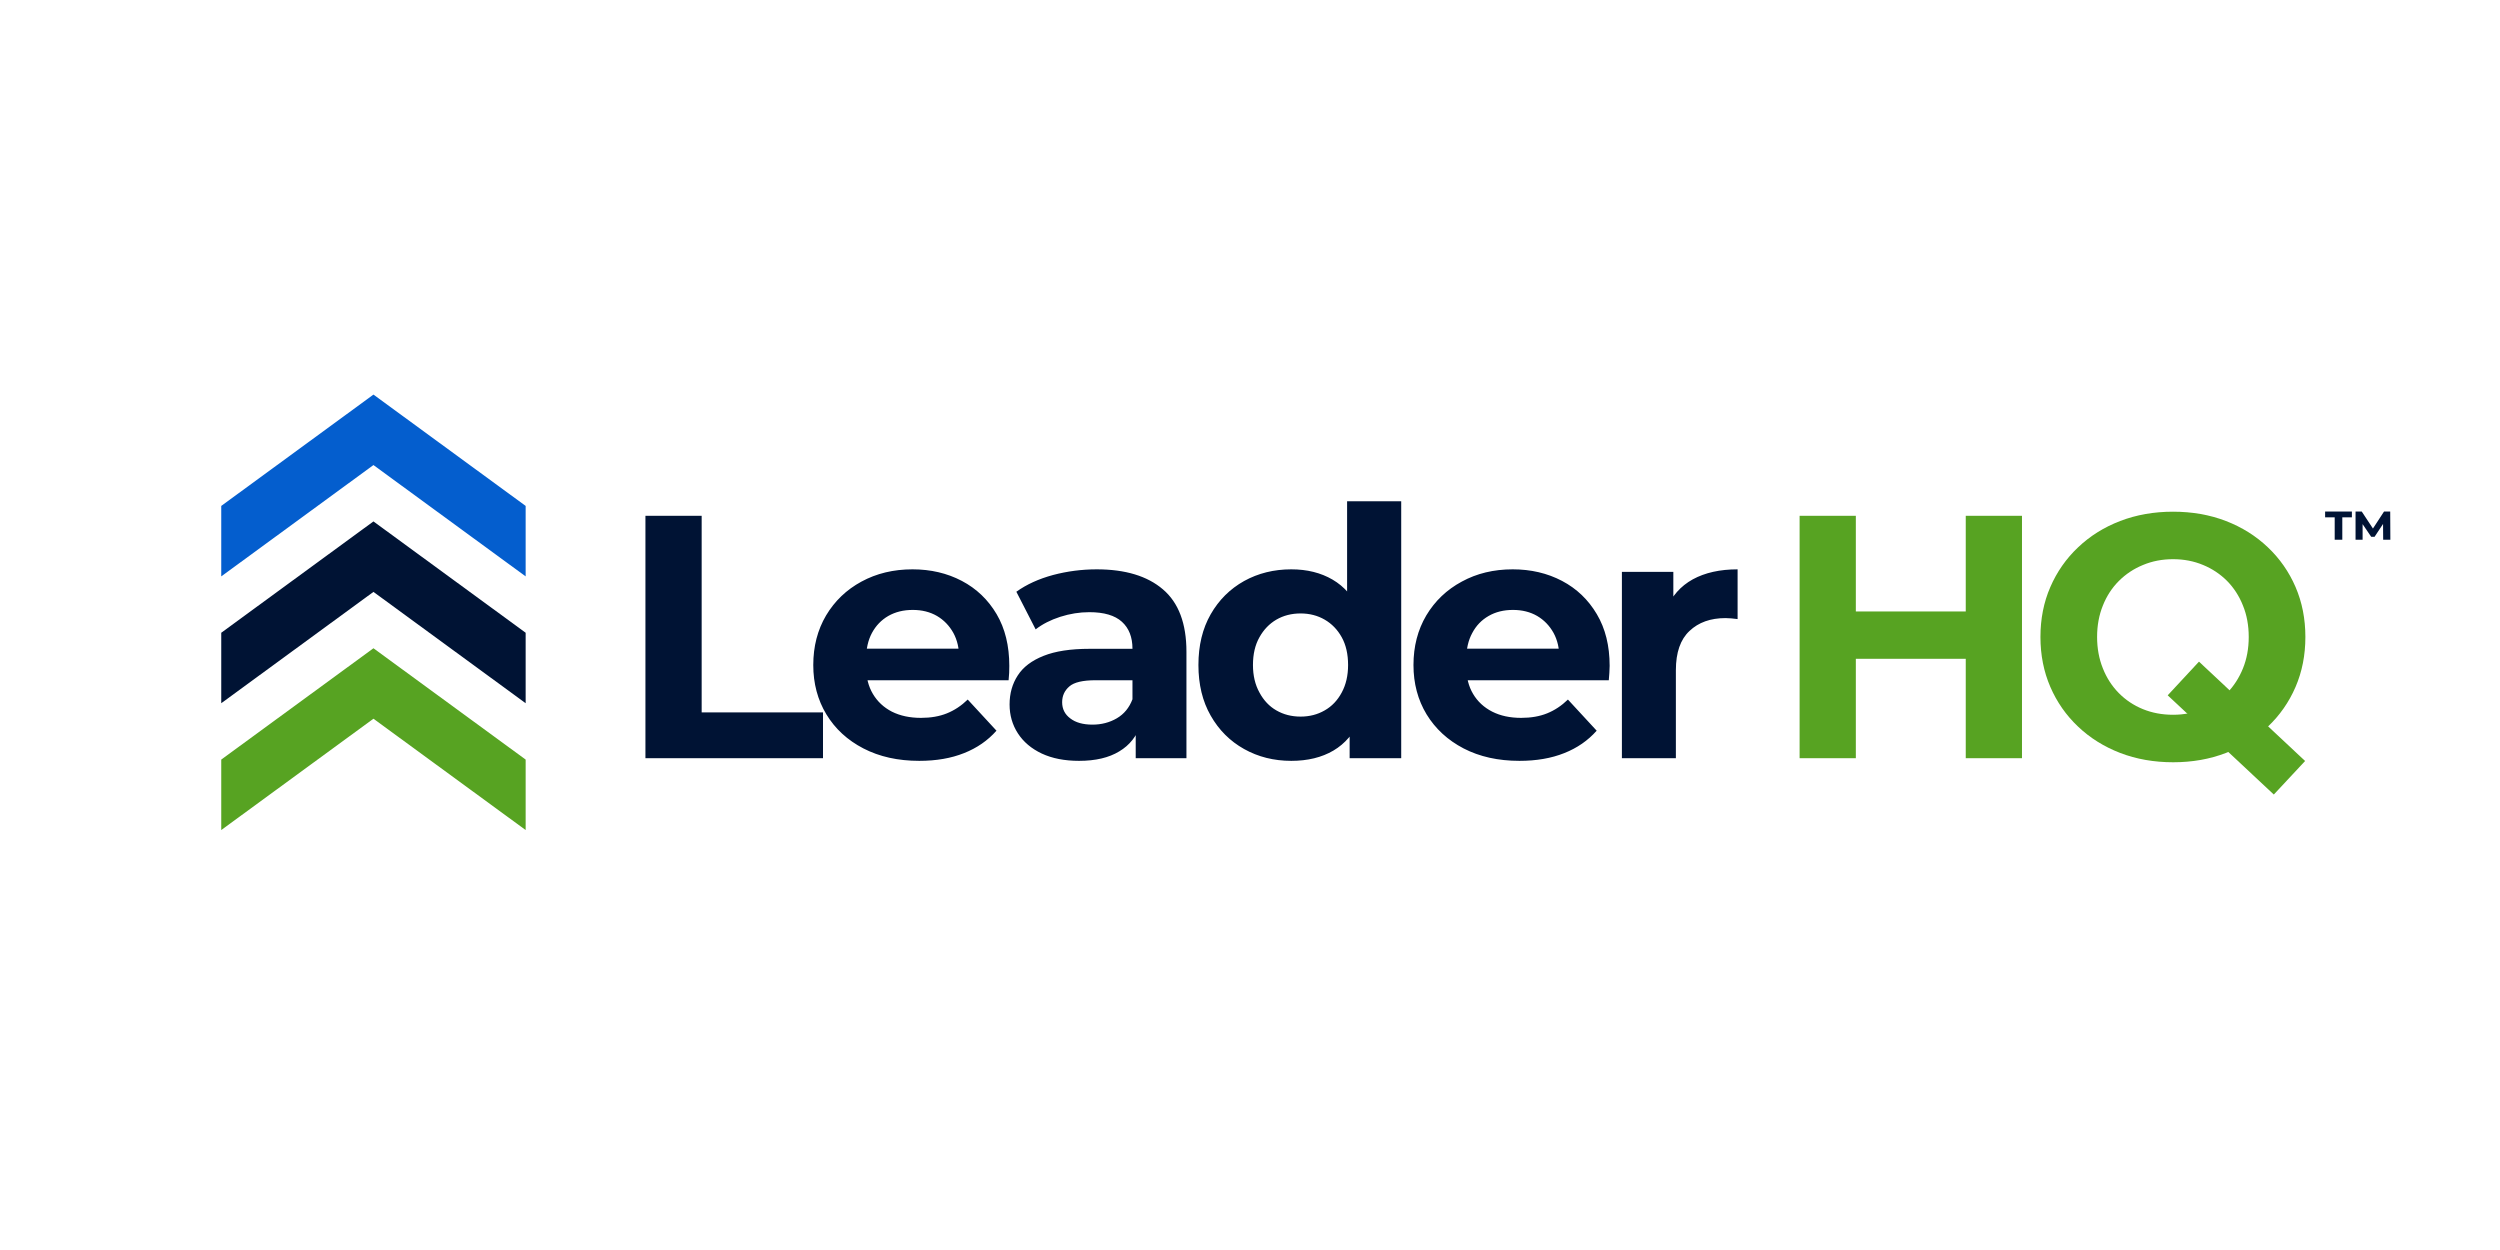
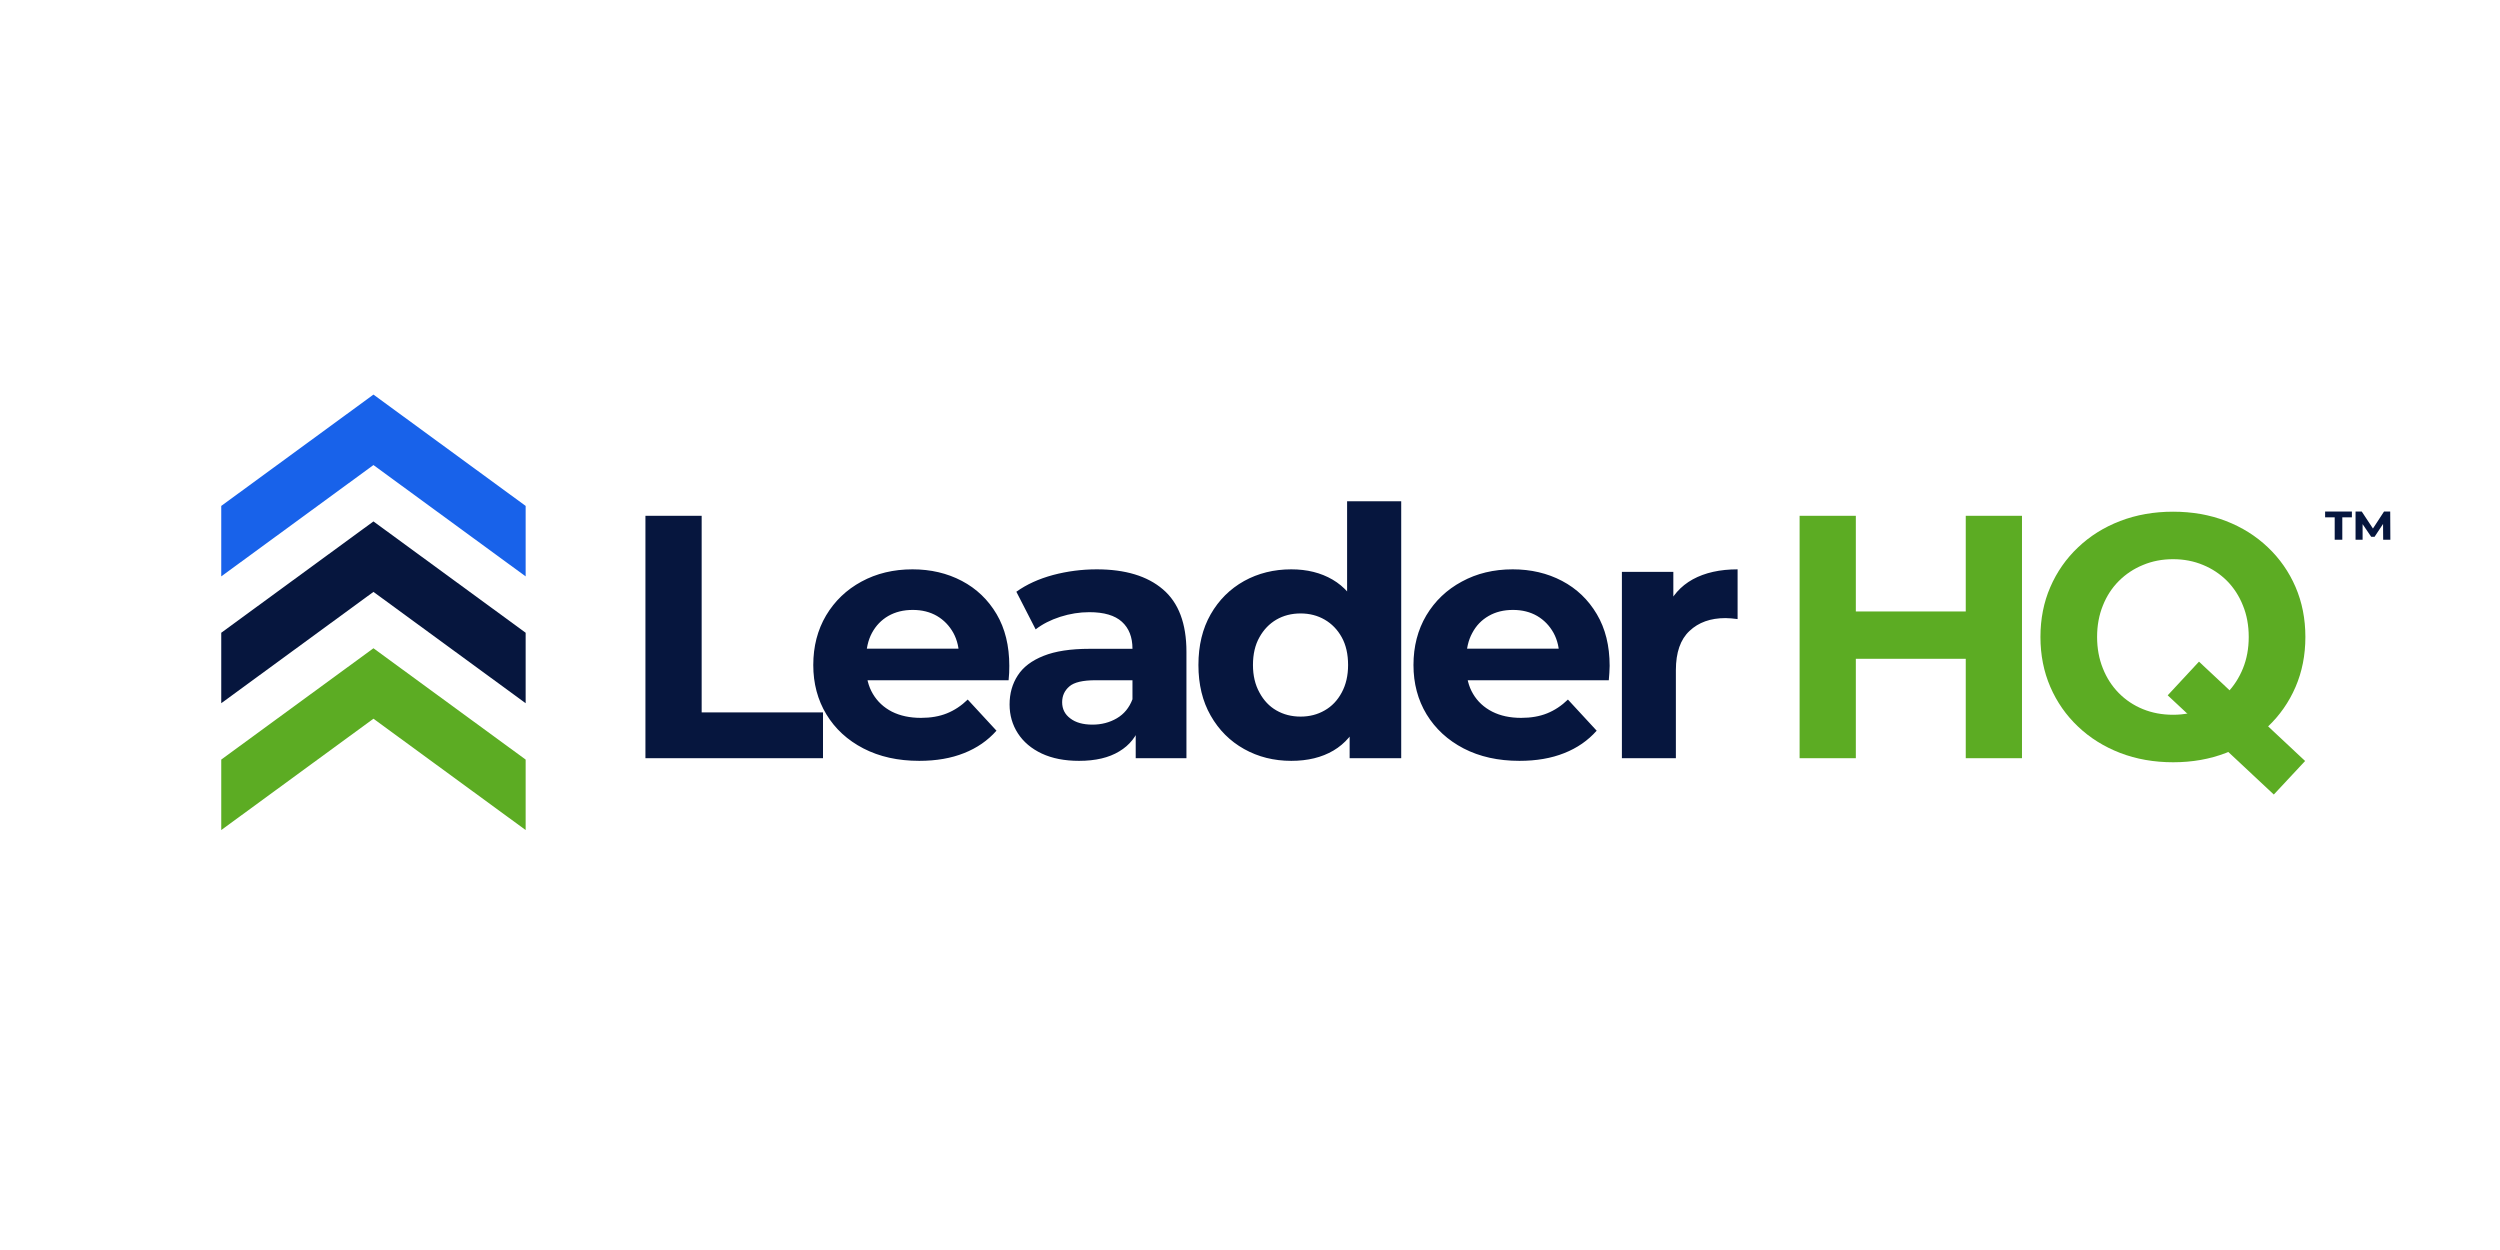
<svg xmlns="http://www.w3.org/2000/svg" viewBox="0 0 1774 887" role="img" aria-label="LeaderHQ logo">
  <g id="mark">
-     <path fill="#045ECE" d="M157,359 L265,280 L373,359 L373,409 L265,330 L157,409 Z" />
-     <path fill="#001334" d="M157,449 L265,370 L373,449 L373,499 L265,420 L157,499 Z" />
-     <path fill="#57A322" d="M157,539 L265,460 L373,539 L373,589 L265,510 L157,589 Z" />
+     <path fill="#1862EA" d="M157,359 L265,280 L373,359 L373,409 L265,330 L157,409 Z" />
+     <path fill="#06163E" d="M157,449 L265,370 L373,449 L373,499 L265,420 L157,499 Z" />
+     <path fill="#5CAC23" d="M157,539 L265,460 L373,539 L373,589 L265,510 L157,589 Z" />
  </g>
  <g id="wordmark">
-     <path fill="#001334" d="M458 538V366H497.9V505.5H584V538ZM652.3 539.9Q629.7 539.9 612.7 531.1Q595.7 522.3 586.4 506.9Q577.1 491.5 577.1 471.9Q577.1 452.1 586.2 436.7Q595.4 421.3 611.3 412.7Q627.3 404 647.5 404Q666.9 404 682.5 412.2Q698.1 420.4 707.2 435.8Q716.2 451.1 716.2 472.5Q716.2 474.7 716.1 477.5Q715.9 480.3 715.7 482.7H608.2V460.3H695.4L680.6 467Q680.7 456.8 676.5 449.1Q672.2 441.4 664.9 437.1Q657.5 432.8 647.7 432.8Q637.8 432.8 630.3 437.1Q622.9 441.4 618.7 449.2Q614.6 456.9 614.6 467.5V473.4Q614.6 484.3 619.4 492.4Q624.2 500.5 632.9 505Q641.7 509.4 653.5 509.4Q664 509.4 671.9 506.2Q679.9 503 686.7 496.4L707.1 518.5Q697.8 529 684.1 534.4Q670.4 539.9 652.3 539.9ZM805.9 538V512.2L803.6 506.4V460.3Q803.6 448 796.1 441.2Q788.6 434.4 773 434.4Q762.6 434.4 752.3 437.7Q742.1 441 734.9 446.6L721.2 419.9Q732.1 412.1 747.3 408Q762.5 404 778.2 404Q808.6 404 825.2 418.2Q841.9 432.4 841.9 462.5V538ZM765.7 539.9Q750.3 539.9 739.2 534.7Q728.2 529.5 722.3 520.4Q716.4 511.3 716.4 499.9Q716.4 488.2 722.2 479.3Q727.9 470.4 740.5 465.4Q753 460.4 773.1 460.4H808.1V482.7H777.4Q763.8 482.7 758.8 487.1Q753.7 491.5 753.7 498.3Q753.7 505.5 759.5 509.8Q765.2 514.2 775.2 514.2Q784.8 514.2 792.5 509.7Q800.2 505.2 803.6 496.2L809.4 514Q805.3 526.6 794.2 533.2Q783.2 539.9 765.7 539.9ZM916.3 539.9Q897.8 539.9 882.8 531.5Q867.8 523.1 859.1 507.8Q850.4 492.6 850.4 471.9Q850.4 451.1 859.1 435.9Q867.8 420.7 882.8 412.3Q897.8 404 916.3 404Q933.1 404 945.6 411.3Q958.1 418.6 965 433.6Q972 448.6 972 471.9Q972 495.1 965.3 510.2Q958.6 525.3 946.2 532.6Q933.8 539.9 916.3 539.9ZM922.9 508.5Q932.4 508.5 940 504.1Q947.6 499.8 952.1 491.4Q956.6 483.1 956.6 471.9Q956.6 460.3 952.1 452.2Q947.6 444.1 940 439.7Q932.4 435.3 922.9 435.3Q913.3 435.3 905.7 439.7Q898.2 444.1 893.7 452.2Q889.1 460.3 889.1 471.9Q889.1 483.1 893.7 491.4Q898.2 499.8 905.7 504.1Q913.3 508.5 922.9 508.5ZM957.7 538V510.9L958.4 471.7L955.9 432.5V355.7H994.3V538ZM1078.2 539.9Q1055.6 539.9 1038.6 531.1Q1021.7 522.3 1012.3 506.9Q1003 491.5 1003 471.9Q1003 452.1 1012.1 436.7Q1021.3 421.3 1037.3 412.7Q1053.2 404 1073.4 404Q1092.8 404 1108.4 412.2Q1124 420.4 1133.1 435.8Q1142.2 451.1 1142.2 472.5Q1142.2 474.7 1142 477.5Q1141.8 480.3 1141.6 482.7H1034.1V460.3H1121.3L1106.5 467Q1106.6 456.8 1102.4 449.1Q1098.1 441.4 1090.8 437.1Q1083.4 432.8 1073.6 432.8Q1063.7 432.8 1056.3 437.1Q1048.8 441.4 1044.7 449.2Q1040.5 456.9 1040.5 467.5V473.4Q1040.5 484.3 1045.3 492.4Q1050.1 500.5 1058.9 505Q1067.6 509.4 1079.4 509.4Q1089.9 509.4 1097.8 506.2Q1105.8 503 1112.6 496.4L1133 518.5Q1123.7 529 1110 534.4Q1096.3 539.9 1078.2 539.9ZM1150.9 538V405.8H1187.4V443.2L1182.4 432.4Q1188.2 418.3 1201.2 411.1Q1214.2 404 1233 404V439.3Q1230.5 439 1228.5 438.8Q1226.5 438.6 1224.4 438.6Q1208.5 438.6 1198.9 447.7Q1189.2 456.7 1189.2 475.6V538Z" />
-     <path fill="#57A322" d="M1394.9 538V366H1434.8V538ZM1277 538V366H1316.9V538ZM1313.9 467.5V433.9H1397.8V467.5ZM1542.1 540.9Q1521.7 540.9 1504.5 534.3Q1487.2 527.6 1474.6 515.6Q1461.9 503.6 1454.9 487.4Q1447.9 471.2 1447.9 452Q1447.9 432.7 1454.9 416.6Q1461.9 400.4 1474.6 388.4Q1487.3 376.3 1504.5 369.7Q1521.7 363.1 1542 363.1Q1562.4 363.1 1579.5 369.7Q1596.6 376.3 1609.2 388.3Q1621.9 400.3 1628.9 416.5Q1635.9 432.7 1635.9 452Q1635.9 471.3 1628.9 487.5Q1621.9 503.7 1609.2 515.7Q1596.6 527.7 1579.5 534.3Q1562.4 540.9 1542.1 540.9ZM1542 507.2Q1553.5 507.2 1563.2 503.1Q1573 499.1 1580.3 491.8Q1587.5 484.4 1591.6 474.3Q1595.7 464.2 1595.7 452Q1595.7 439.7 1591.6 429.7Q1587.6 419.6 1580.3 412.2Q1573 404.9 1563.3 400.9Q1553.5 396.8 1542 396.8Q1530.5 396.8 1520.7 400.9Q1510.9 404.9 1503.5 412.3Q1496.2 419.6 1492.2 429.7Q1488.1 439.8 1488.1 452Q1488.1 464.1 1492.2 474.3Q1496.2 484.4 1503.5 491.8Q1510.8 499.2 1520.6 503.2Q1530.4 507.2 1542 507.2Z" />
-     <path fill="#57A322" d="M1538.2,493.4 L1560.4,469.5 L1635.7,540.0 L1613.5,563.8 Z" />
-     <path fill="#001334" d="M1671.5 383V363H1675.9L1685 376.8H1682.7L1691.7 363H1696.1L1696.2 383H1691.1L1691 370.3H1692L1685 380.9H1682.6L1675.4 370.3H1676.5V383ZM1656.7 383V367.1H1649.9V363H1668.9V367.1H1662.1V383Z" />
+     <path fill="#06163E" d="M458 538V366H497.9V505.5H584V538ZM652.3 539.9Q629.7 539.9 612.7 531.1Q595.7 522.3 586.4 506.9Q577.1 491.5 577.1 471.9Q577.1 452.1 586.2 436.7Q595.4 421.3 611.3 412.7Q627.3 404 647.5 404Q666.9 404 682.5 412.2Q698.1 420.4 707.2 435.8Q716.2 451.1 716.2 472.5Q716.2 474.7 716.1 477.5Q715.9 480.3 715.7 482.7H608.2V460.3H695.4L680.6 467Q680.7 456.8 676.5 449.1Q672.2 441.4 664.9 437.1Q657.5 432.8 647.7 432.8Q637.8 432.8 630.3 437.1Q622.9 441.4 618.7 449.2Q614.6 456.9 614.6 467.5V473.4Q614.6 484.3 619.4 492.4Q624.2 500.5 632.9 505Q641.7 509.4 653.5 509.4Q664 509.4 671.9 506.2Q679.9 503 686.7 496.4L707.1 518.5Q697.8 529 684.1 534.4Q670.4 539.9 652.3 539.9ZM805.9 538V512.2L803.6 506.4V460.3Q803.6 448 796.1 441.2Q788.6 434.4 773 434.4Q762.6 434.4 752.3 437.7Q742.1 441 734.9 446.6L721.2 419.9Q732.1 412.1 747.3 408Q762.5 404 778.2 404Q808.6 404 825.2 418.2Q841.9 432.4 841.9 462.5V538ZM765.7 539.9Q750.3 539.9 739.2 534.7Q728.2 529.5 722.3 520.4Q716.4 511.3 716.4 499.9Q716.4 488.2 722.2 479.3Q727.9 470.4 740.5 465.4Q753 460.4 773.1 460.4H808.1V482.7H777.4Q763.8 482.7 758.8 487.1Q753.7 491.5 753.7 498.3Q753.7 505.5 759.5 509.8Q765.2 514.2 775.2 514.2Q784.8 514.2 792.5 509.7Q800.2 505.2 803.6 496.2L809.4 514Q805.3 526.6 794.2 533.2Q783.2 539.9 765.7 539.9ZM916.3 539.9Q897.8 539.9 882.8 531.5Q867.8 523.1 859.1 507.8Q850.4 492.6 850.4 471.9Q850.4 451.1 859.1 435.9Q867.8 420.7 882.8 412.3Q897.8 404 916.3 404Q933.1 404 945.6 411.3Q958.1 418.6 965 433.6Q972 448.6 972 471.9Q972 495.1 965.3 510.2Q958.6 525.3 946.2 532.6Q933.8 539.9 916.3 539.9ZM922.9 508.5Q932.4 508.5 940 504.1Q947.6 499.8 952.1 491.4Q956.6 483.1 956.6 471.9Q956.6 460.3 952.1 452.2Q947.6 444.1 940 439.7Q932.4 435.3 922.9 435.3Q913.3 435.3 905.7 439.7Q898.2 444.1 893.7 452.2Q889.1 460.3 889.1 471.9Q889.1 483.1 893.7 491.4Q898.2 499.8 905.7 504.1Q913.3 508.5 922.9 508.5ZM957.7 538V510.9L958.4 471.7L955.9 432.5V355.7H994.3V538ZM1078.2 539.9Q1055.6 539.9 1038.6 531.1Q1021.7 522.3 1012.3 506.9Q1003 491.5 1003 471.9Q1003 452.1 1012.1 436.7Q1021.3 421.3 1037.3 412.7Q1053.2 404 1073.4 404Q1092.8 404 1108.4 412.2Q1124 420.4 1133.1 435.8Q1142.2 451.1 1142.2 472.5Q1142.2 474.7 1142 477.5Q1141.8 480.3 1141.6 482.7H1034.1V460.3H1121.3L1106.5 467Q1106.6 456.8 1102.4 449.1Q1098.1 441.4 1090.8 437.1Q1083.4 432.8 1073.6 432.8Q1063.7 432.8 1056.3 437.1Q1048.8 441.4 1044.7 449.2Q1040.5 456.9 1040.5 467.5V473.4Q1040.5 484.3 1045.3 492.4Q1050.1 500.5 1058.9 505Q1067.6 509.4 1079.4 509.4Q1089.9 509.4 1097.8 506.2Q1105.8 503 1112.6 496.4L1133 518.5Q1123.7 529 1110 534.4Q1096.3 539.9 1078.2 539.9ZM1150.9 538V405.8H1187.4V443.2L1182.4 432.4Q1188.2 418.3 1201.2 411.1Q1214.2 404 1233 404V439.3Q1230.5 439 1228.5 438.8Q1226.5 438.6 1224.4 438.6Q1208.5 438.6 1198.9 447.7Q1189.2 456.7 1189.2 475.6V538Z" />
+     <path fill="#5CAC23" d="M1394.9 538V366H1434.8V538ZM1277 538V366H1316.9V538ZM1313.9 467.5V433.9H1397.8V467.5ZM1542.1 540.9Q1521.7 540.9 1504.5 534.3Q1487.2 527.6 1474.6 515.6Q1461.9 503.6 1454.9 487.4Q1447.9 471.2 1447.9 452Q1447.9 432.7 1454.9 416.6Q1461.9 400.4 1474.6 388.4Q1487.3 376.3 1504.5 369.7Q1521.7 363.1 1542 363.1Q1562.4 363.1 1579.5 369.7Q1596.6 376.3 1609.2 388.3Q1621.9 400.3 1628.9 416.5Q1635.9 432.7 1635.9 452Q1635.9 471.3 1628.9 487.5Q1621.9 503.7 1609.2 515.7Q1596.6 527.7 1579.5 534.3Q1562.4 540.9 1542.1 540.9ZM1542 507.2Q1553.5 507.2 1563.2 503.1Q1573 499.1 1580.3 491.8Q1587.5 484.4 1591.6 474.3Q1595.7 464.2 1595.7 452Q1595.7 439.7 1591.6 429.7Q1587.6 419.6 1580.3 412.2Q1573 404.9 1563.3 400.9Q1553.5 396.8 1542 396.8Q1530.5 396.8 1520.7 400.9Q1510.9 404.9 1503.5 412.3Q1496.2 419.6 1492.2 429.7Q1488.1 439.8 1488.1 452Q1488.1 464.1 1492.2 474.3Q1496.2 484.4 1503.5 491.8Q1510.8 499.2 1520.6 503.2Q1530.4 507.2 1542 507.2Z" />
+     <path fill="#5CAC23" d="M1538.2,493.4 L1560.4,469.5 L1635.7,540.0 L1613.5,563.8 Z" />
+     <path fill="#06163E" d="M1671.5 383V363H1675.9L1685 376.8H1682.7L1691.7 363H1696.1L1696.2 383H1691.1L1691 370.3H1692L1685 380.9H1682.6L1675.4 370.3H1676.5V383ZM1656.7 383V367.1H1649.9V363H1668.9V367.1H1662.1V383Z" />
  </g>
</svg>
